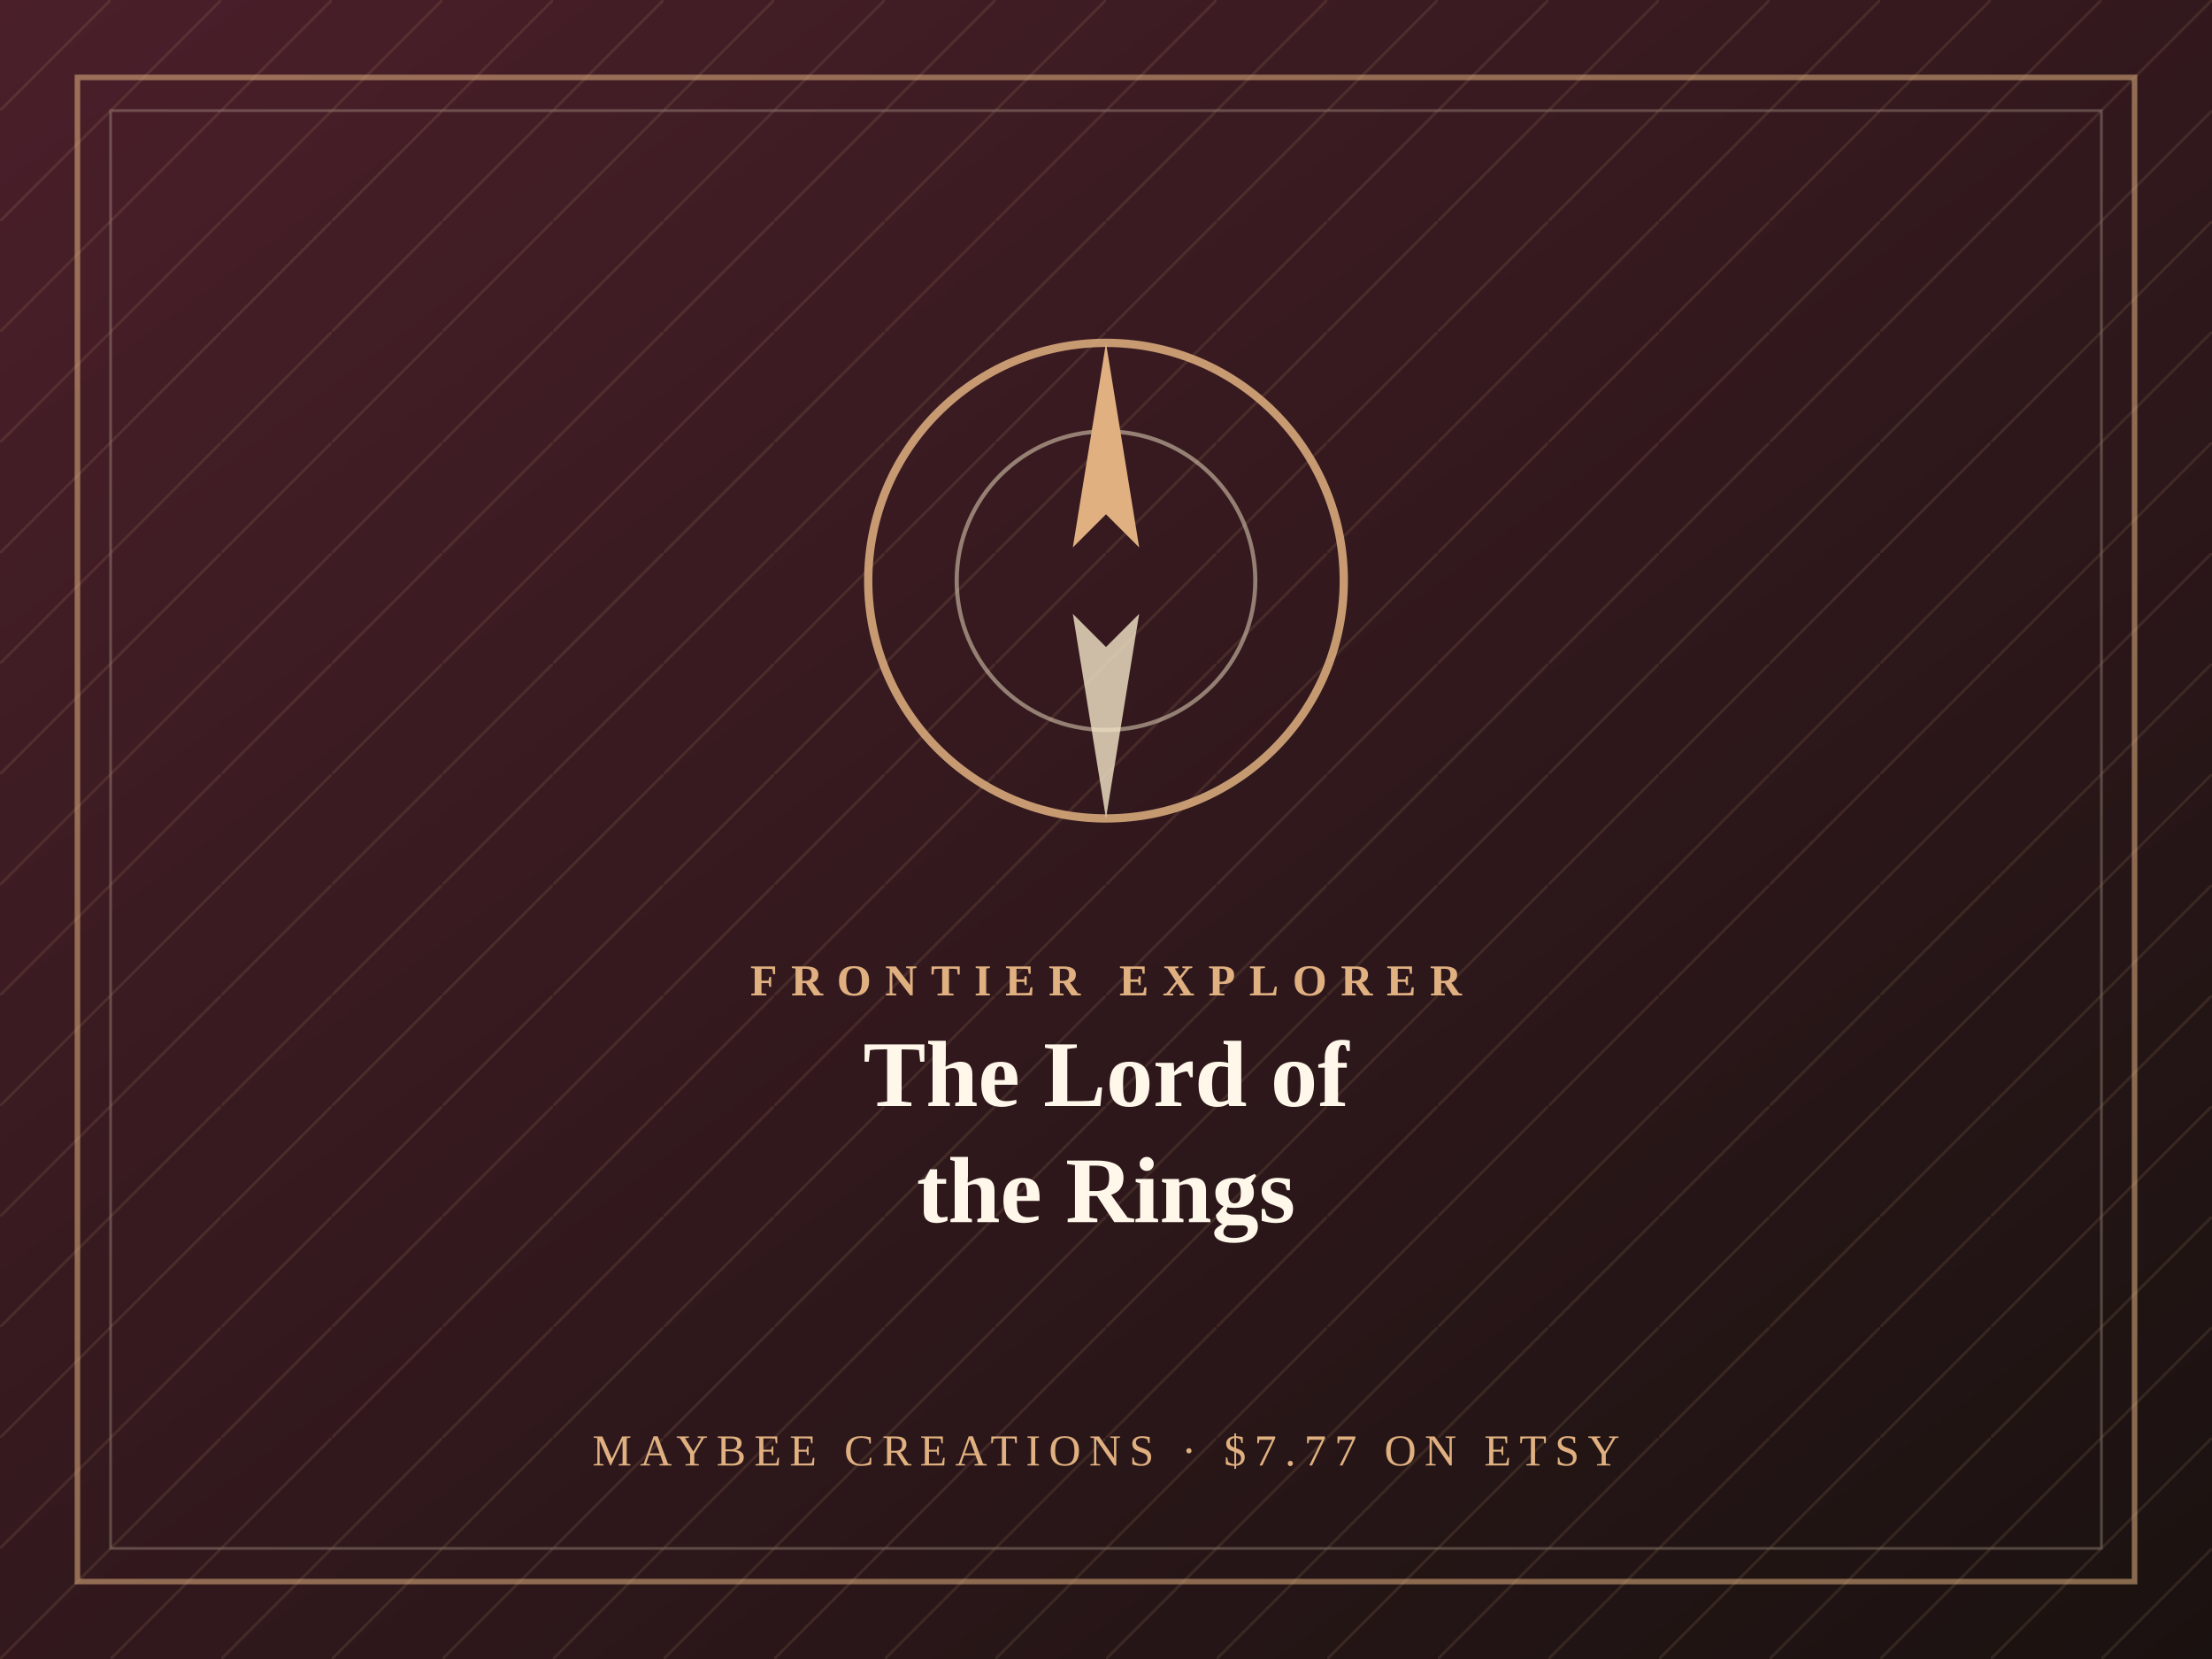
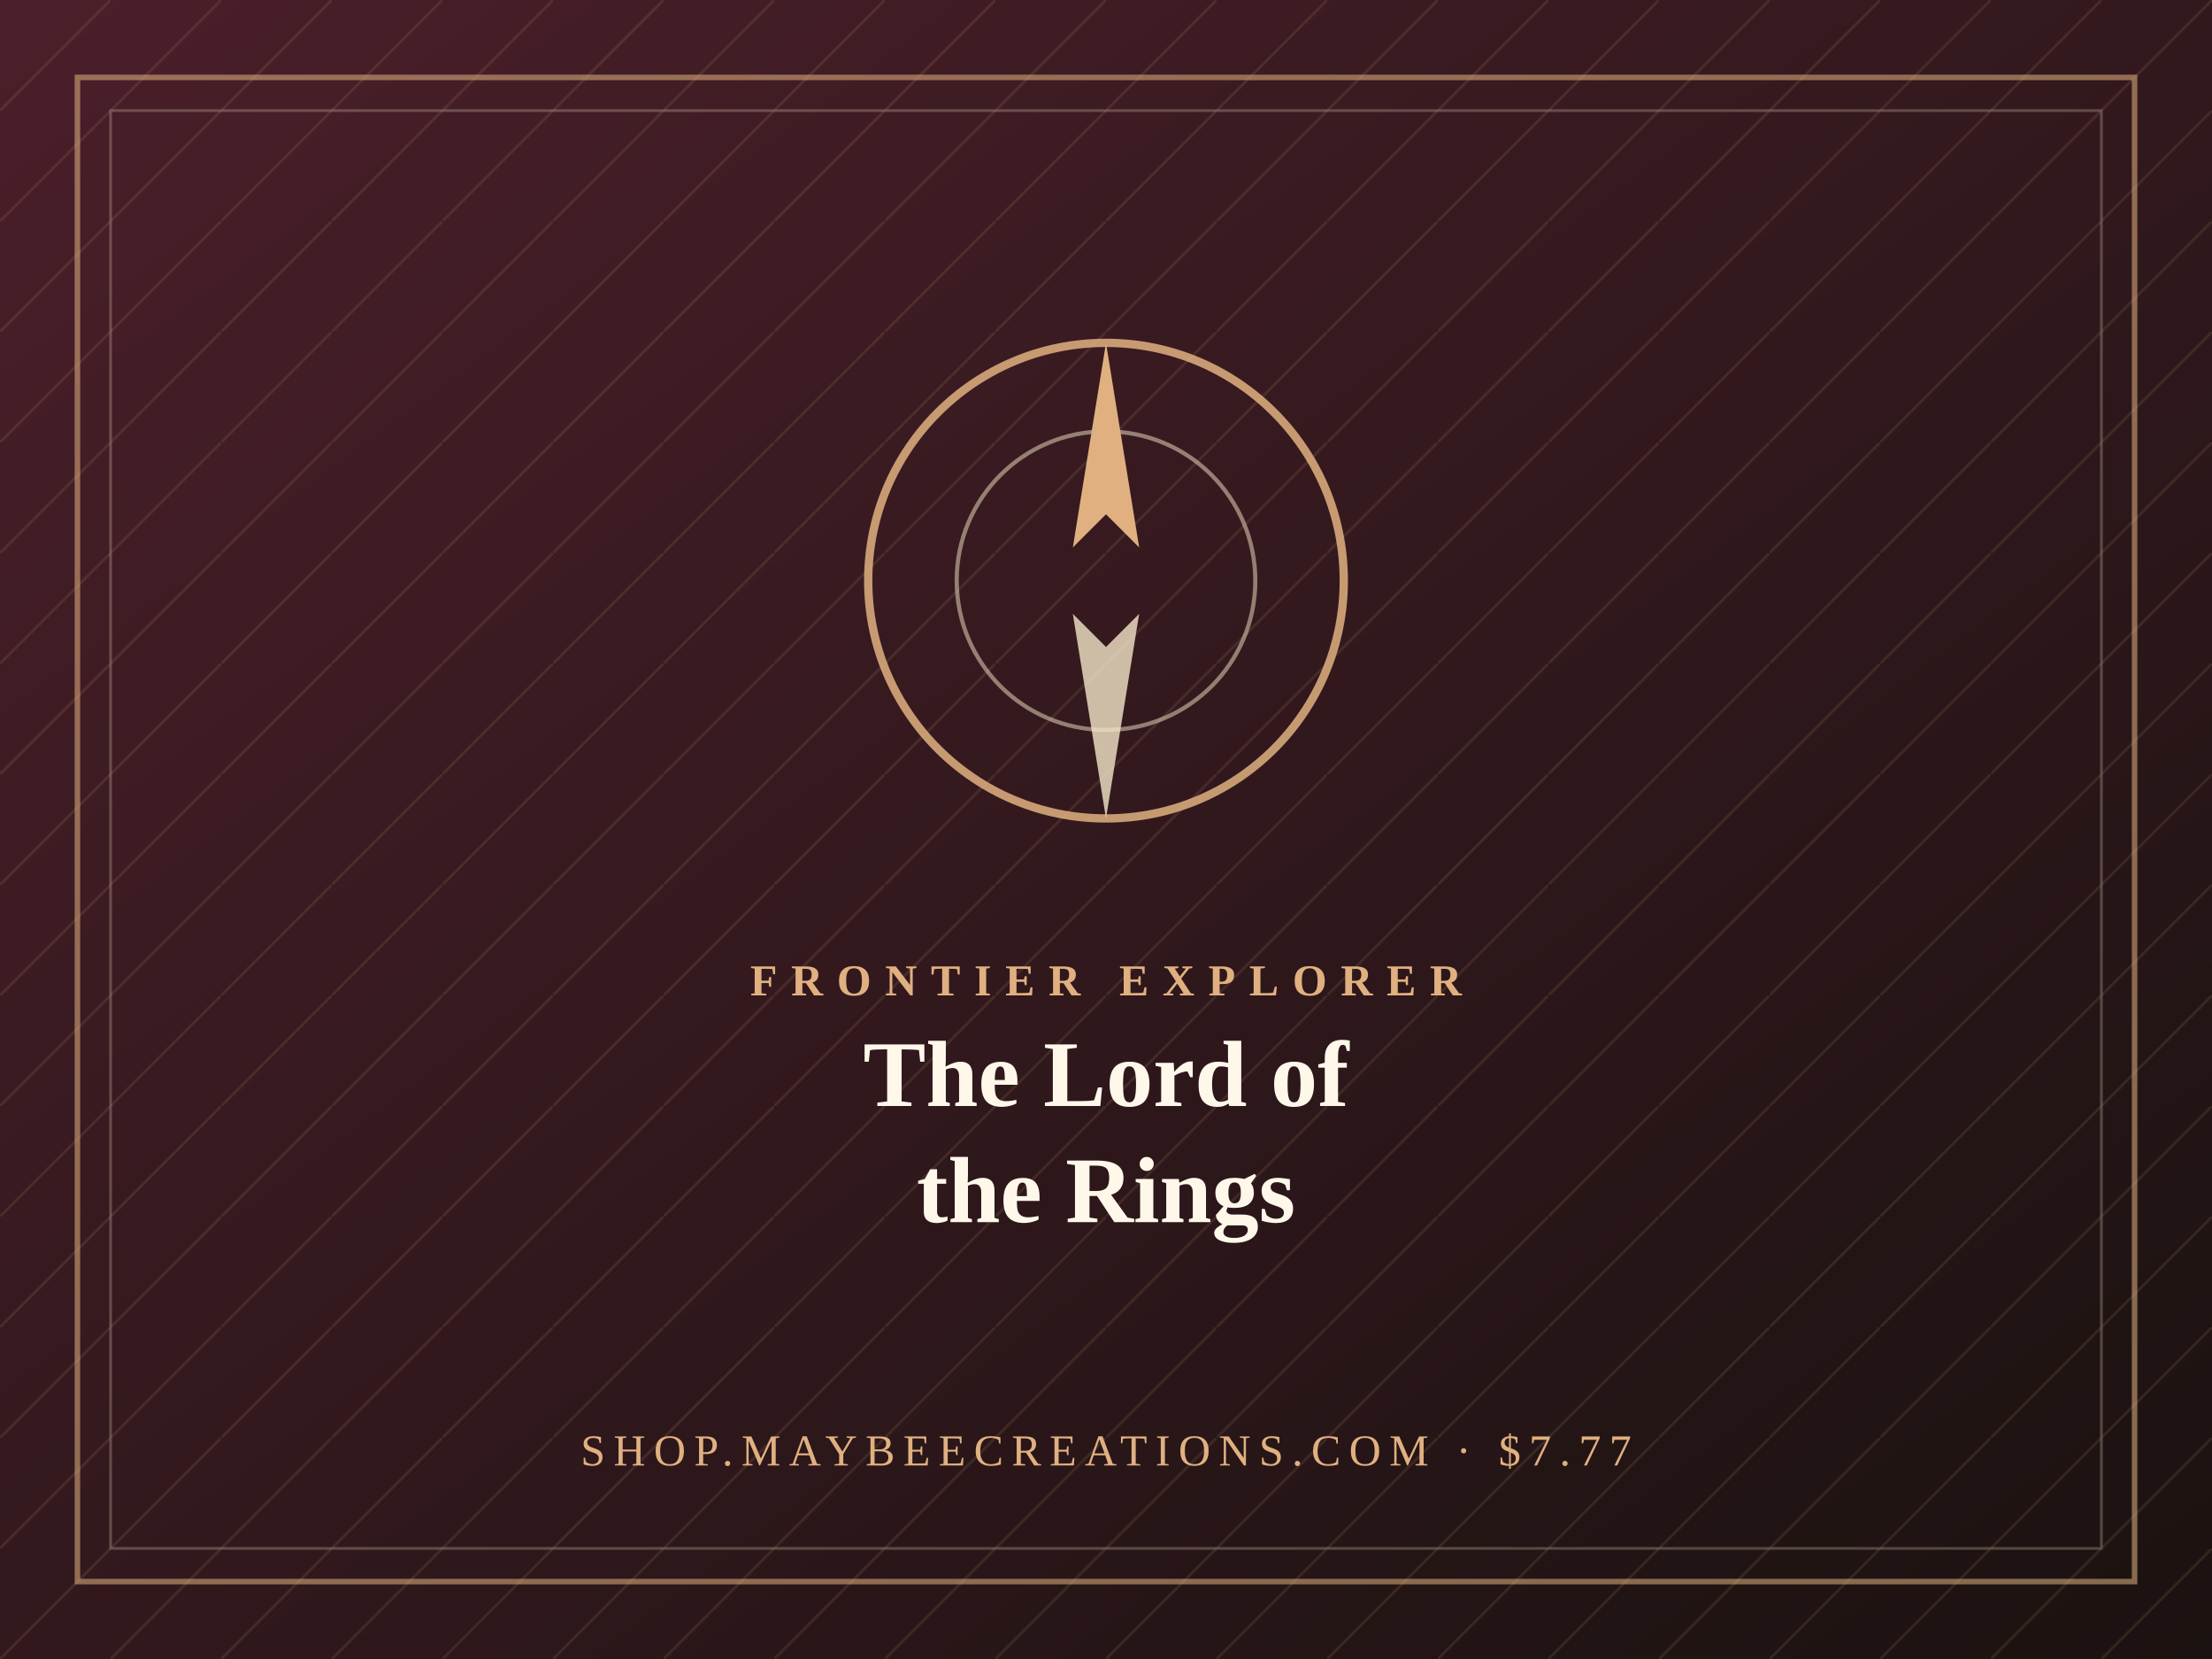
<svg xmlns="http://www.w3.org/2000/svg" viewBox="0 0 800 600" role="img" aria-label="The Lord of the Rings Frontier Explorer">
  <defs>
    <linearGradient id="g" x1="0" y1="0" x2="1" y2="1">
      <stop offset="0%" stop-color="#4a1f2a" />
      <stop offset="100%" stop-color="#1a1210" />
    </linearGradient>
    <pattern id="p" width="40" height="40" patternUnits="userSpaceOnUse">
      <path d="M0 40 L40 0" stroke="#e0b080" stroke-opacity="0.12" stroke-width="1" />
    </pattern>
  </defs>
  <rect width="800" height="600" fill="url(#g)" />
  <rect width="800" height="600" fill="url(#p)" />
  <rect x="28" y="28" width="744" height="544" fill="none" stroke="#e0b080" stroke-opacity="0.55" stroke-width="2" />
  <rect x="40" y="40" width="720" height="520" fill="none" stroke="#f4e6c8" stroke-opacity="0.25" stroke-width="1" />
  <circle cx="400" cy="210" r="86" fill="none" stroke="#e0b080" stroke-width="3" opacity="0.85" />
  <circle cx="400" cy="210" r="54" fill="none" stroke="#f4e6c8" stroke-width="1.5" opacity="0.5" />
  <path d="M400 124 L412 198 L400 186 L388 198 Z" fill="#e0b080" />
  <path d="M400 296 L388 222 L400 234 L412 222 Z" fill="#f4e6c8" opacity="0.8" />
  <text x="400" y="360" text-anchor="middle" fill="#e0b080" font-family="Georgia, 'Times New Roman', serif" font-size="16" letter-spacing="5" font-weight="700">FRONTIER EXPLORER</text>
  <text x="400" y="400" text-anchor="middle" fill="#fff8ea" font-family="Georgia, 'Times New Roman', serif" font-size="34" font-weight="700">The Lord of</text>
  <text x="400" y="442" text-anchor="middle" fill="#fff8ea" font-family="Georgia, 'Times New Roman', serif" font-size="34" font-weight="700">the Rings</text>
-   <text x="400" y="530" text-anchor="middle" fill="#e0b080" font-family="Georgia, 'Times New Roman', serif" font-size="16" letter-spacing="3">MAYBEE CREATIONS · $7.77 ON ETSY</text>
+   <text x="400" y="530" text-anchor="middle" fill="#e0b080" font-family="Georgia, 'Times New Roman', serif" font-size="16" letter-spacing="3">SHOP.MAYBEECREATIONS.COM · $7.77</text>
</svg>
